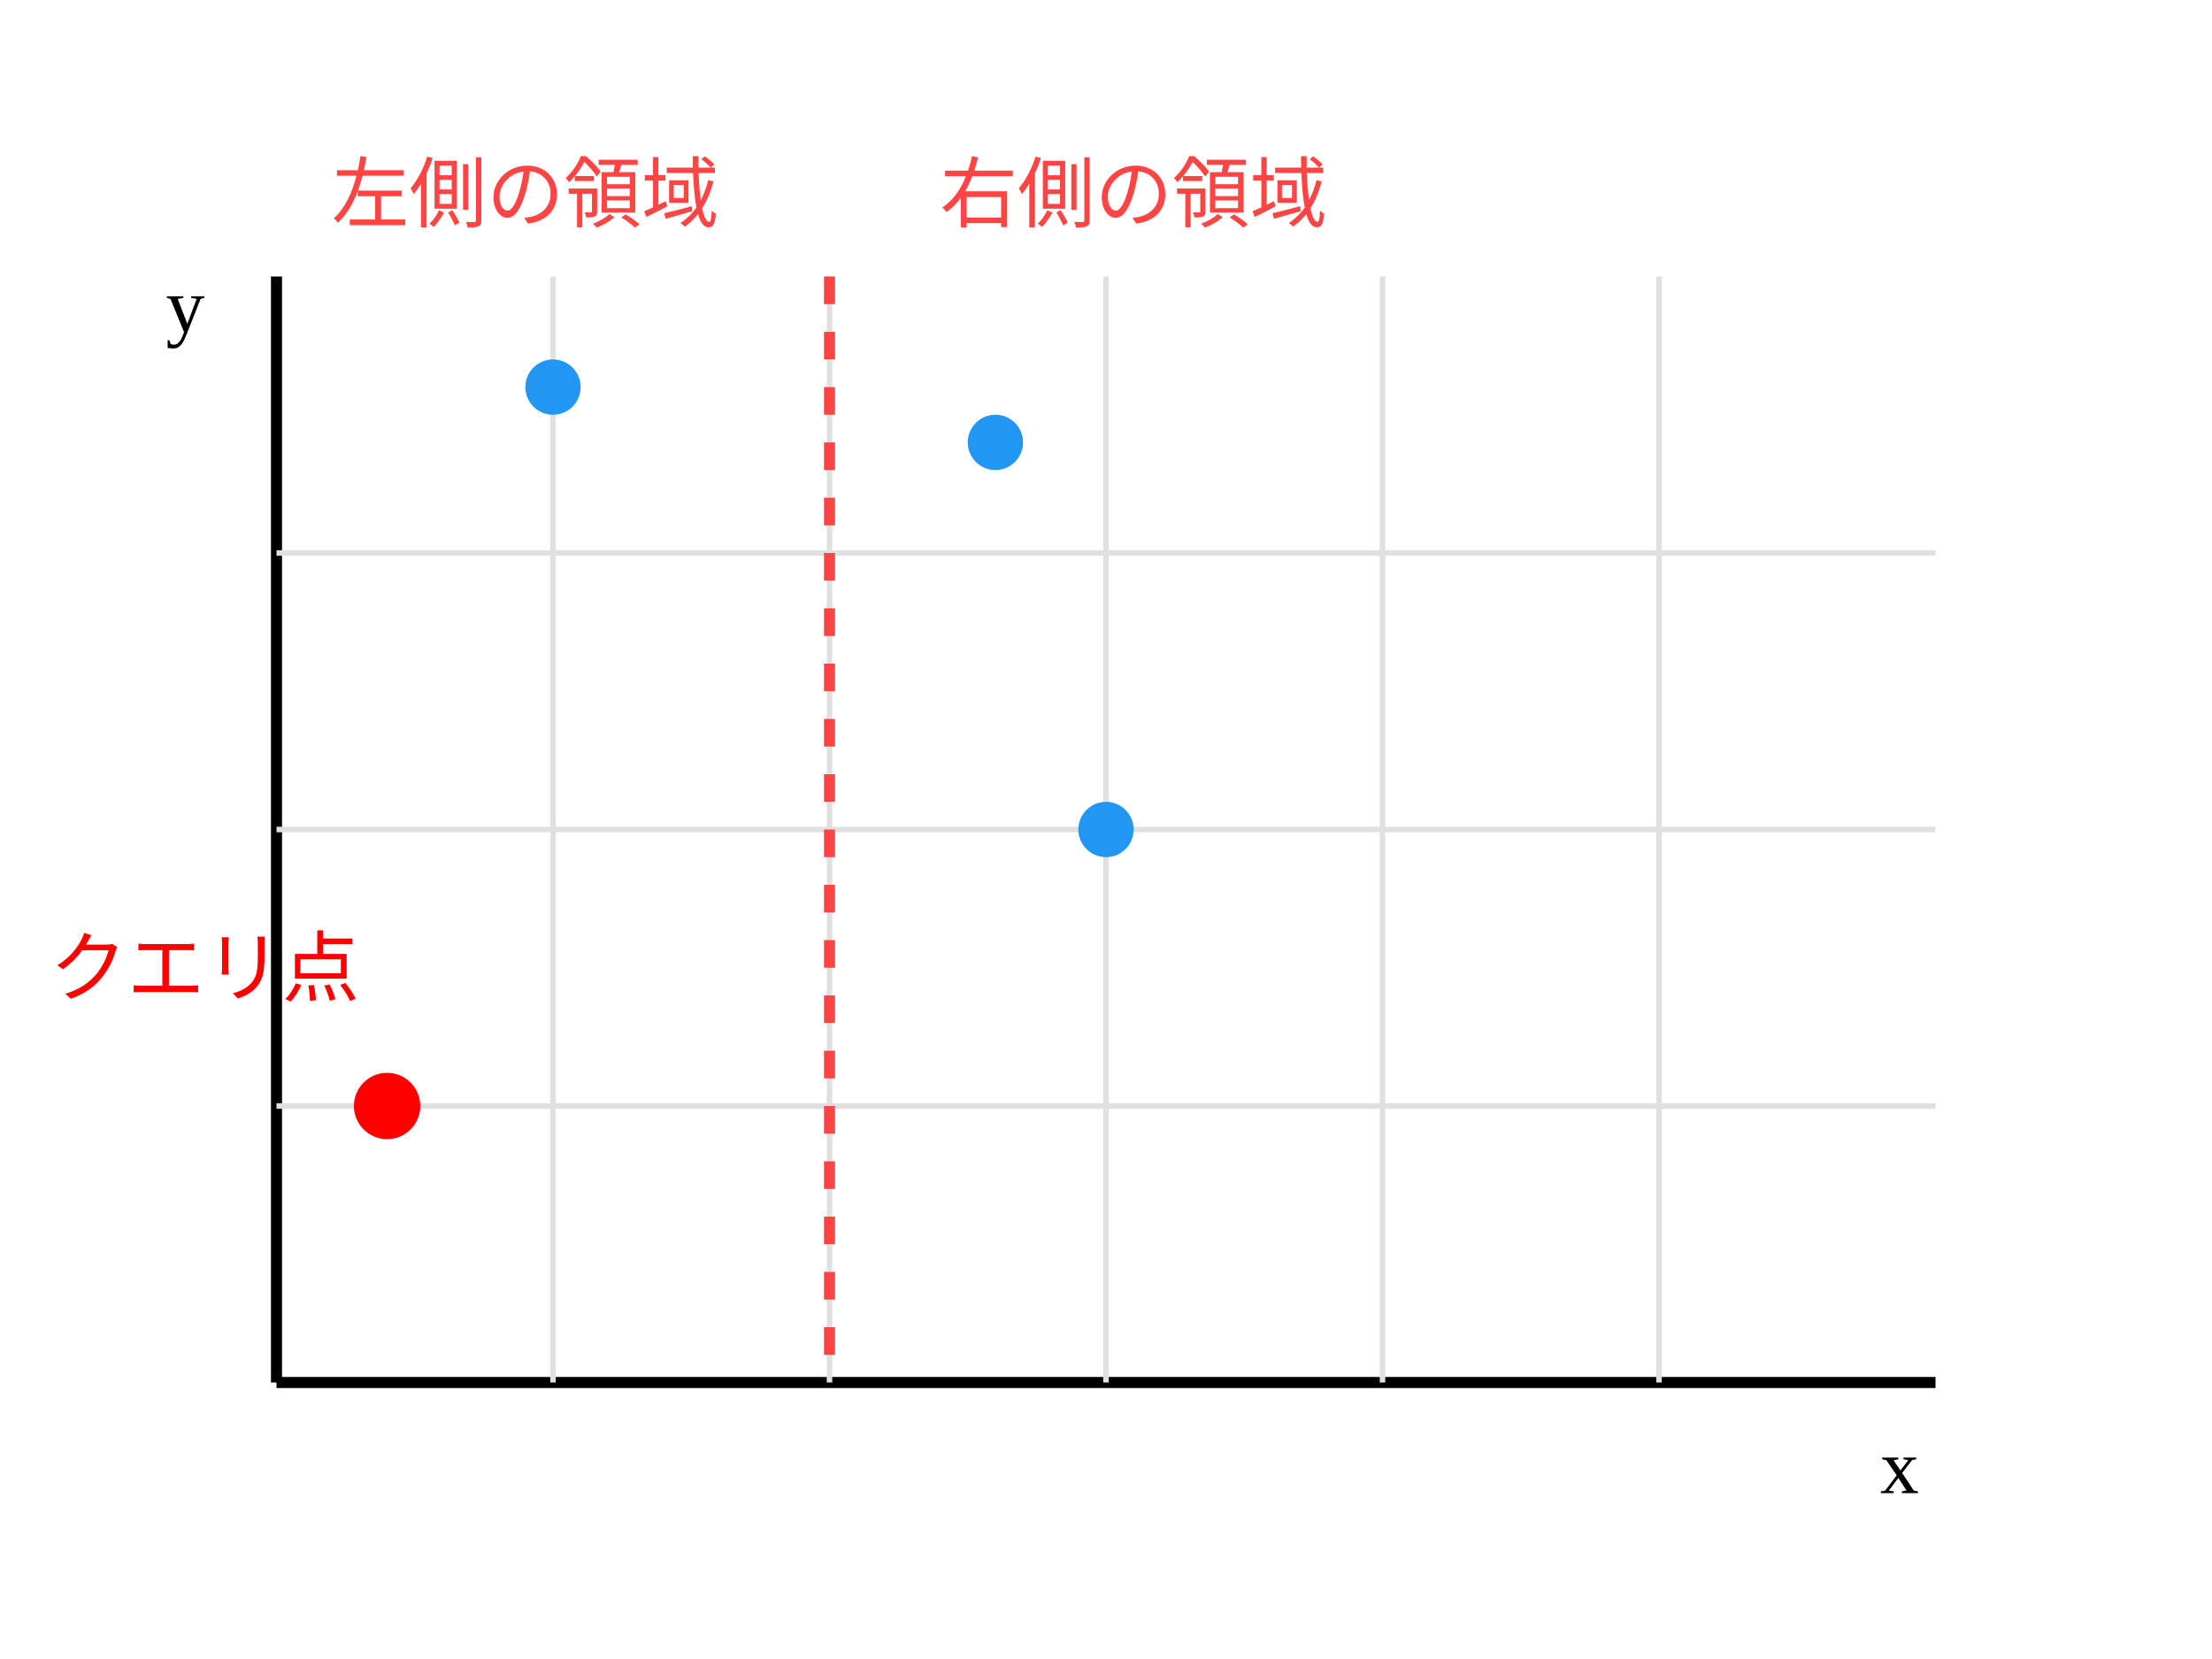
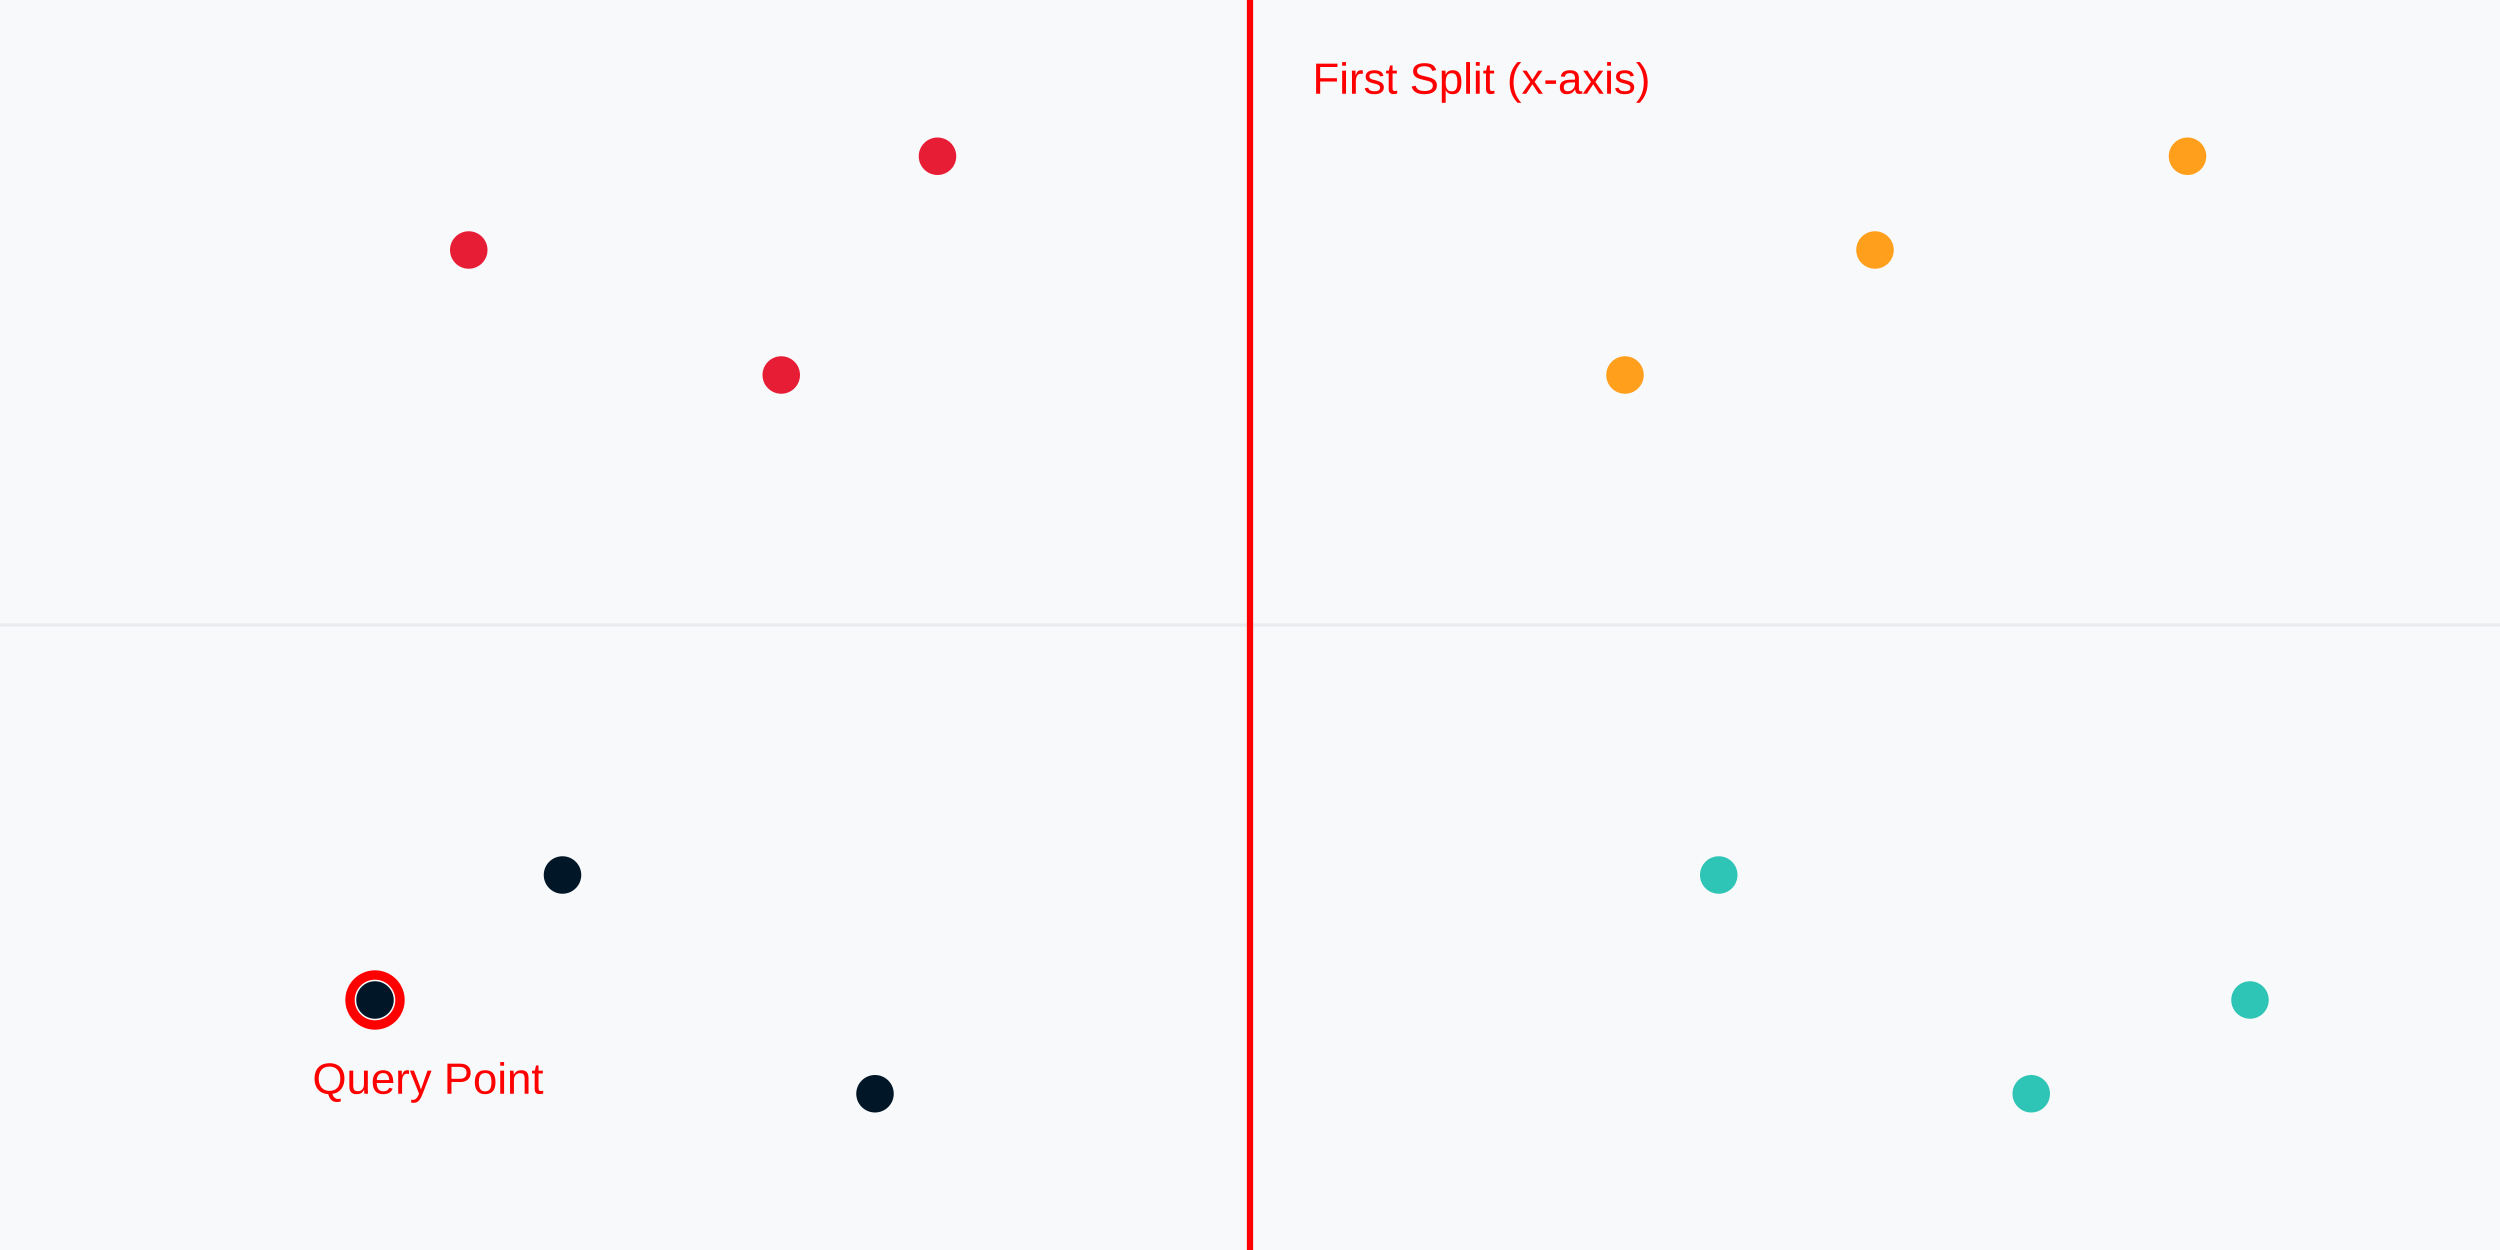
- <svg xmlns="http://www.w3.org/2000/svg" viewBox="0 0 400 300">
-   <rect width="400" height="300" fill="#ffffff" />
-   <path d="M 50 250 L 350 250" stroke="#000000" stroke-width="2" />
-   <path d="M 50 250 L 50 50" stroke="#000000" stroke-width="2" />
-   <g stroke="#e0e0e0" stroke-width="1">
-     <path d="M 100 250 L 100 50" />
-     <path d="M 150 250 L 150 50" />
-     <path d="M 200 250 L 200 50" />
-     <path d="M 250 250 L 250 50" />
-     <path d="M 300 250 L 300 50" />
-     <path d="M 50 200 L 350 200" />
-     <path d="M 50 150 L 350 150" />
-     <path d="M 50 100 L 350 100" />
+ <svg xmlns="http://www.w3.org/2000/svg" viewBox="0 0 800 400">
+   <rect width="800" height="400" fill="#f8f9fa" />
+   <g stroke="#e9ecef" stroke-width="1">
+     <line x1="0" y1="200" x2="800" y2="200" />
+     <line x1="400" y1="0" x2="400" y2="400" />
  </g>
-   <path d="M 150 50 L 150 250" stroke="#FF4444" stroke-width="2" stroke-dasharray="5,5" />
-   <g fill="#2196F3">
-     <circle cx="70" cy="200" r="5" />
-     <circle cx="100" cy="70" r="5" />
-     <circle cx="180" cy="80" r="5" />
-     <circle cx="200" cy="150" r="5" />
-   </g>
-   <circle cx="70" cy="200" r="6" fill="#FF0000" />
-   <text x="130" y="40" text-anchor="end" fill="#FF4444" font-size="14">左側の領域</text>
-   <text x="170" y="40" text-anchor="start" fill="#FF4444" font-size="14">右側の領域</text>
-   <text x="340" y="270" font-size="14">x</text>
-   <text x="30" y="60" font-size="14">y</text>
-   <text x="65" y="180" text-anchor="end" fill="#FF0000" font-size="14">クエリ点</text>
+   <circle cx="600" cy="80" r="6" fill="#ff9f1c" />
+   <circle cx="520" cy="120" r="6" fill="#ff9f1c" />
+   <circle cx="700" cy="50" r="6" fill="#ff9f1c" />
+   <circle cx="550" cy="280" r="6" fill="#2ec4b6" />
+   <circle cx="650" cy="350" r="6" fill="#2ec4b6" />
+   <circle cx="720" cy="320" r="6" fill="#2ec4b6" />
+   <circle cx="150" cy="80" r="6" fill="#e71d36" />
+   <circle cx="250" cy="120" r="6" fill="#e71d36" />
+   <circle cx="300" cy="50" r="6" fill="#e71d36" />
+   <circle cx="180" cy="280" r="6" fill="#011627" />
+   <circle cx="280" cy="350" r="6" fill="#011627" />
+   <circle cx="120" cy="320" r="6" fill="#011627" />
+   <circle cx="120" cy="320" r="8" fill="none" stroke="#ff0000" stroke-width="3" />
+   <text x="100" y="350" font-family="Arial" font-size="14" fill="#ff0000">Query Point</text>
+   <line x1="400" y1="0" x2="400" y2="400" stroke="#ff0000" stroke-width="2" />
+   <text x="420" y="30" font-family="Arial" font-size="14" fill="#ff0000">First Split (x-axis)</text>
</svg>
